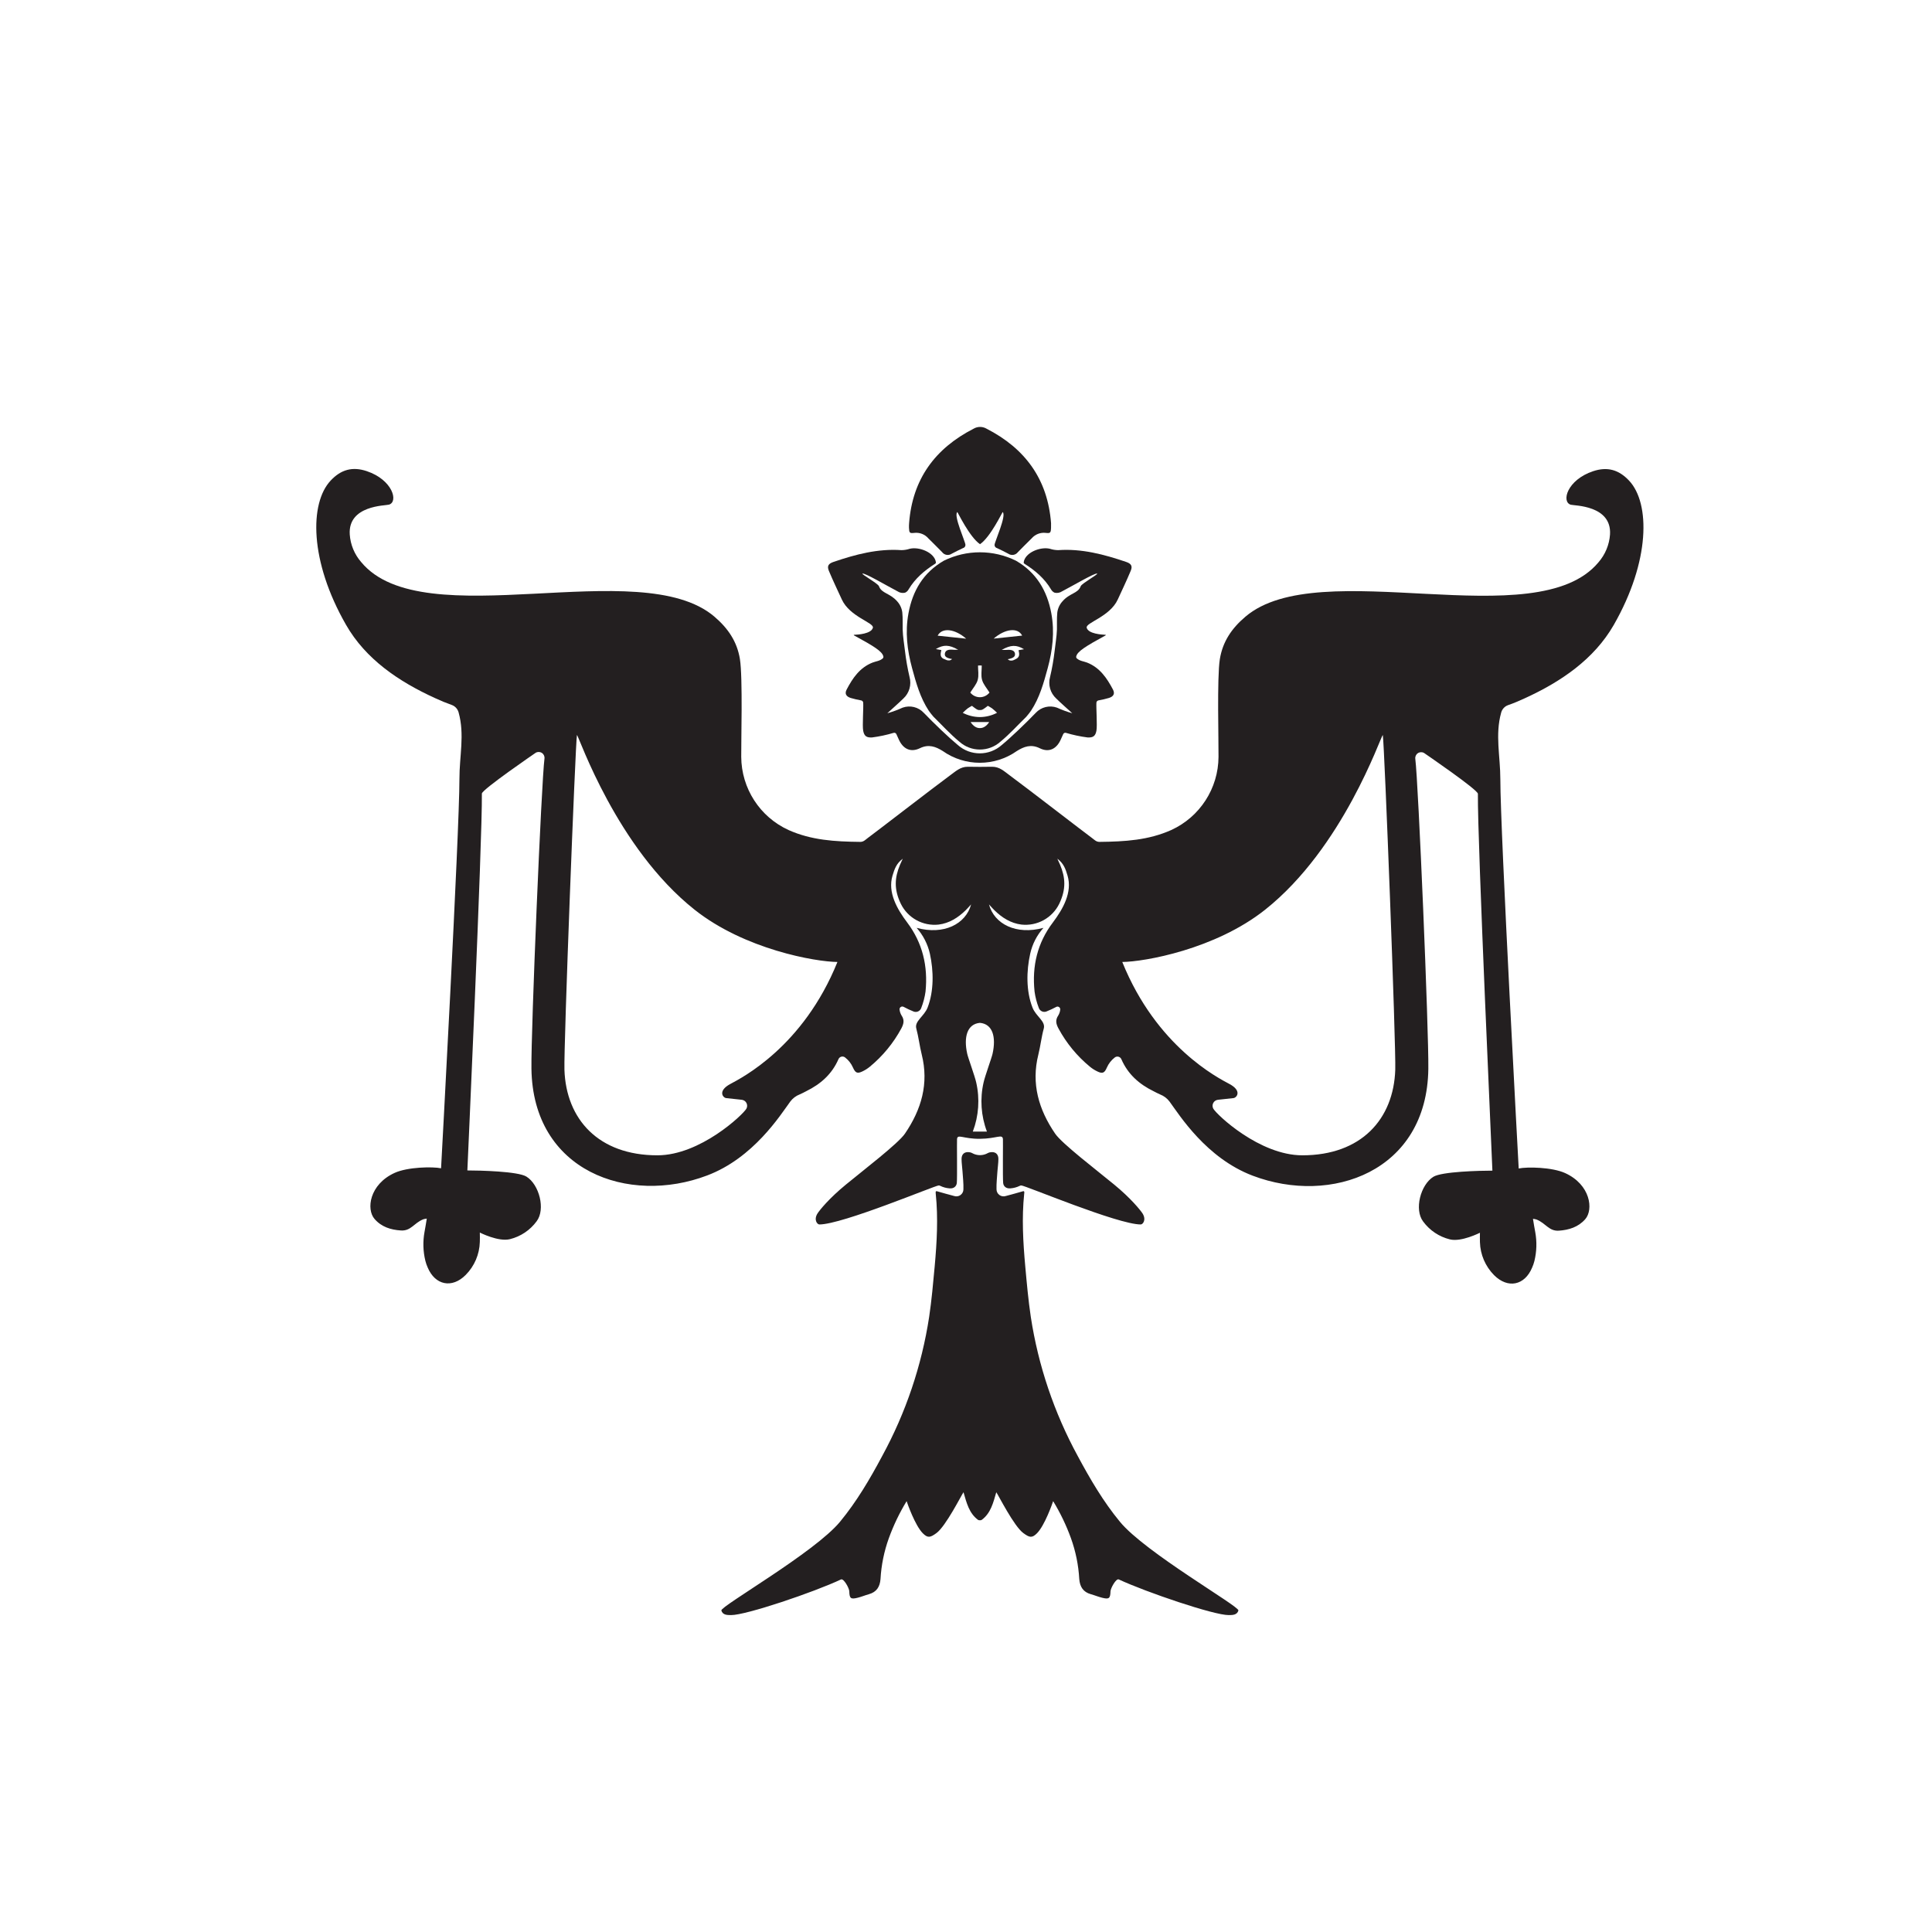
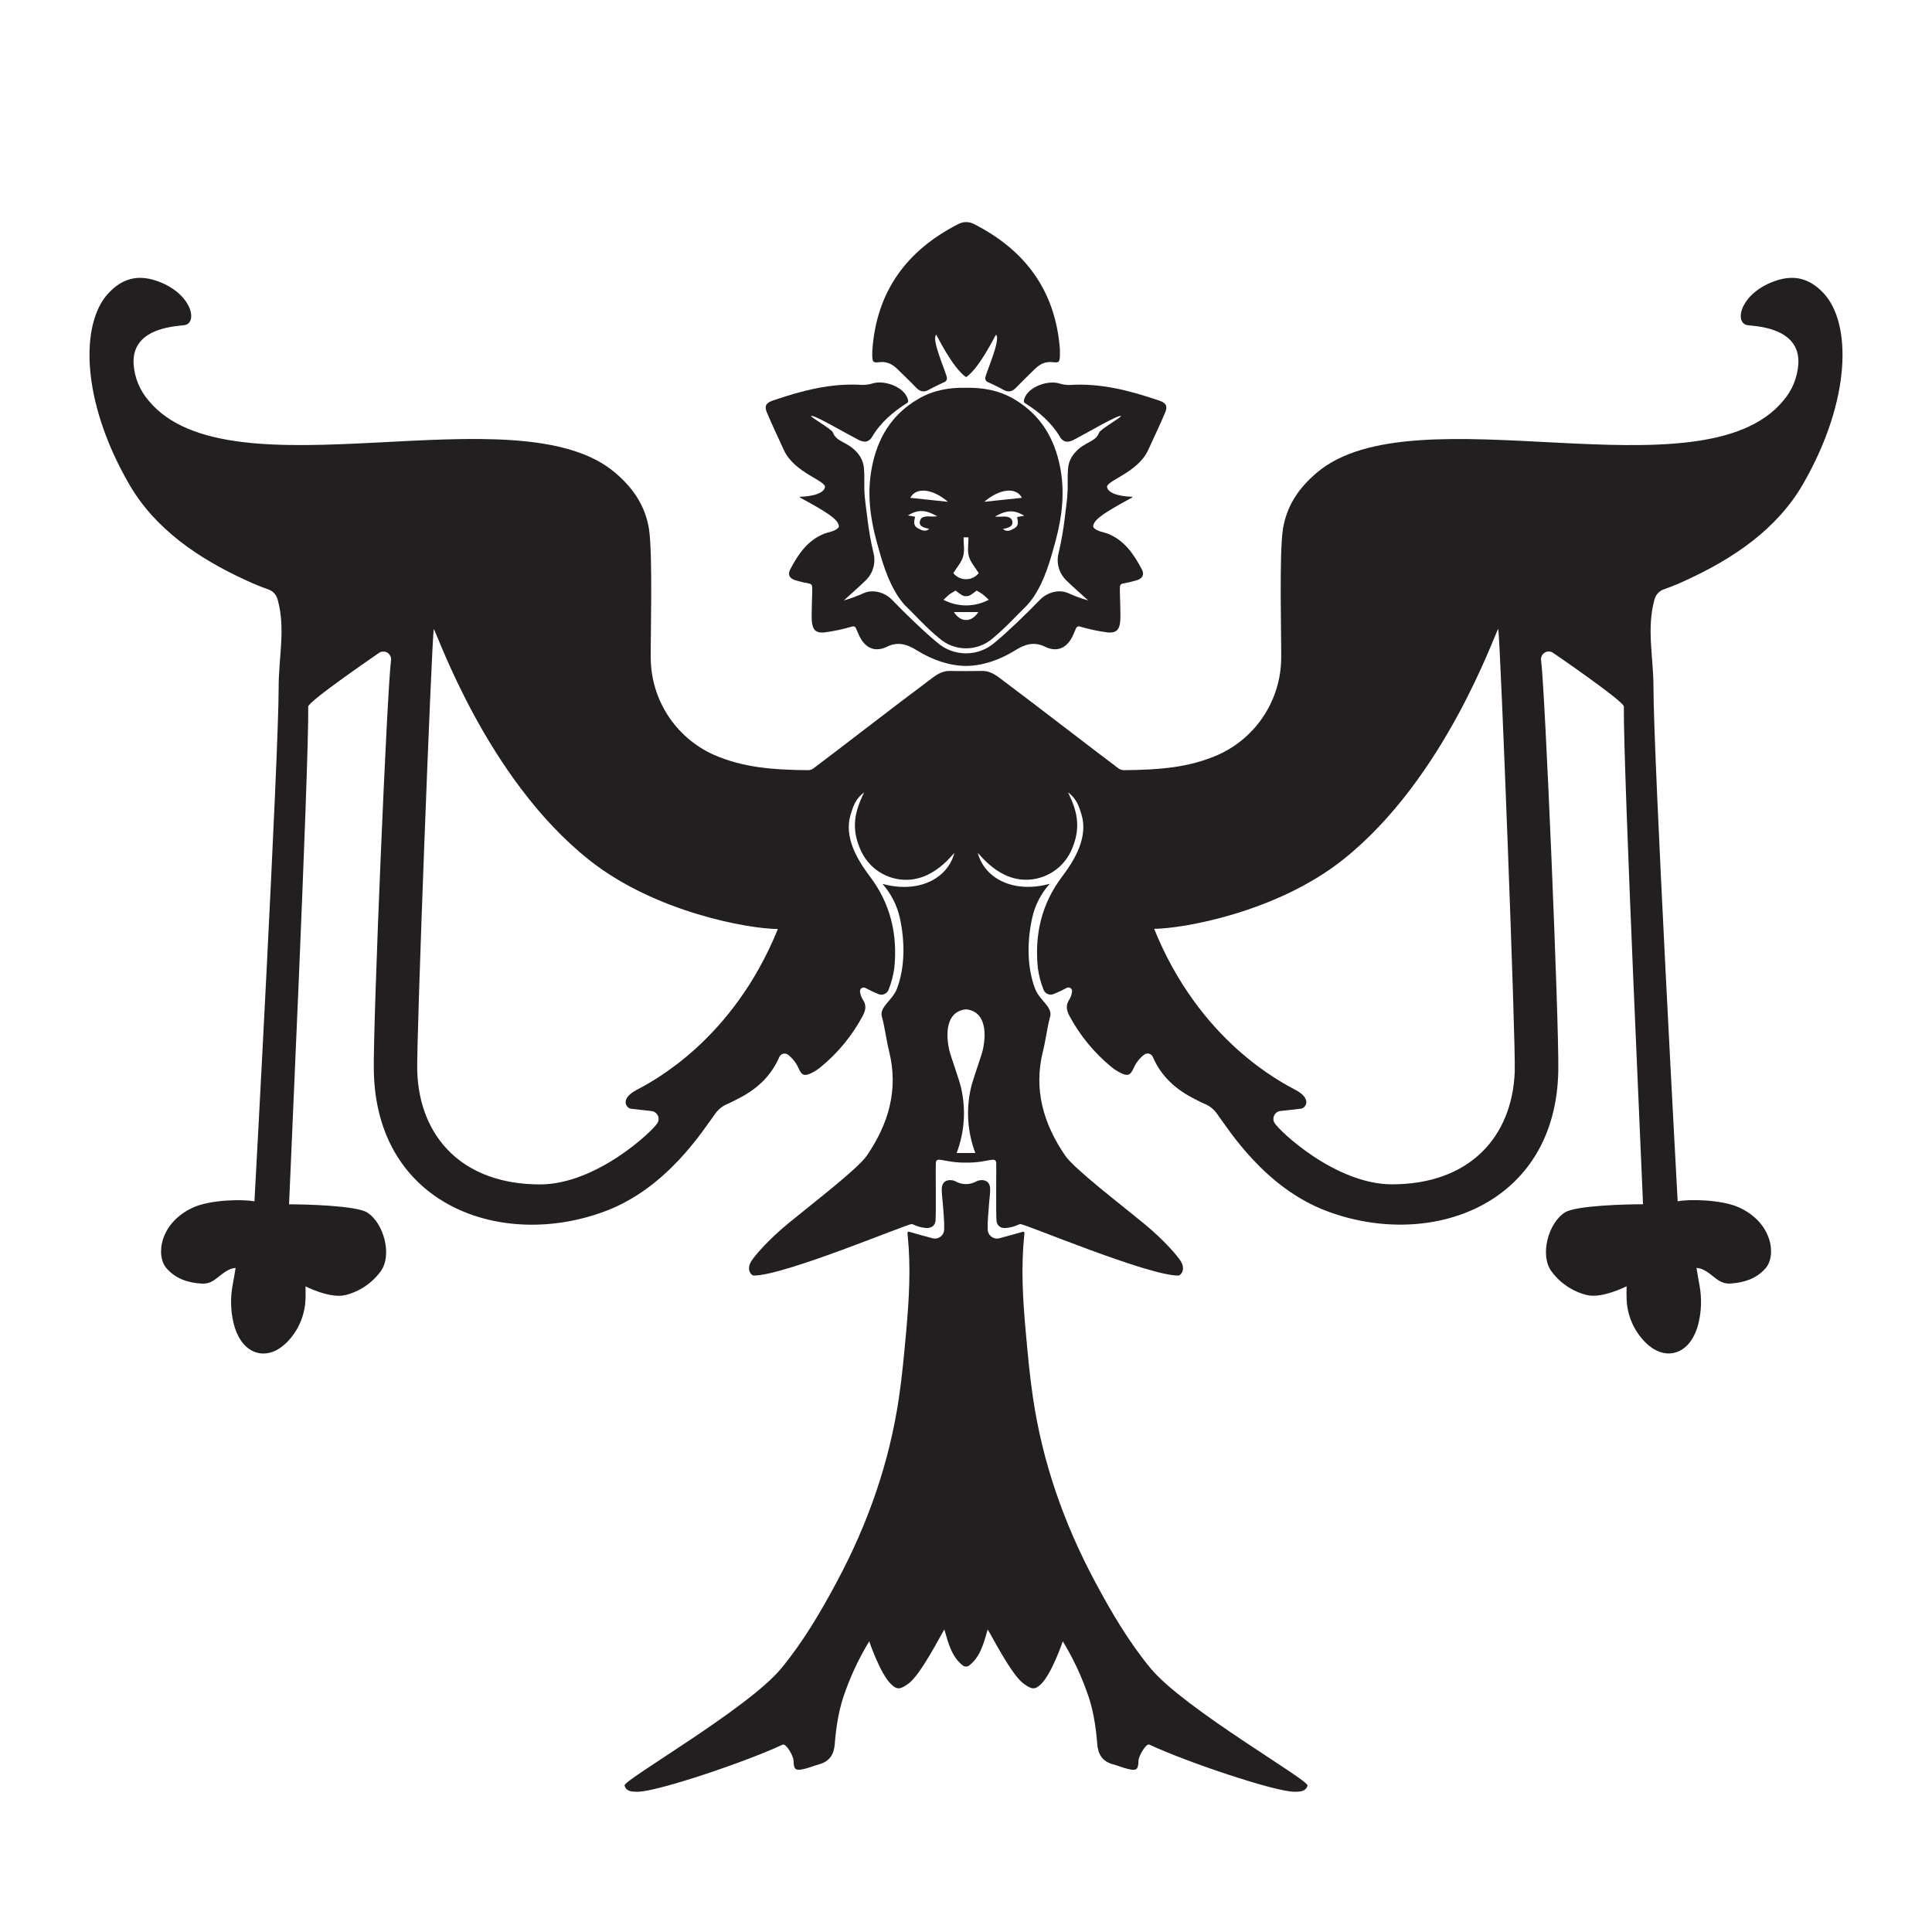
<svg xmlns="http://www.w3.org/2000/svg" id="Livello_1" data-name="Livello 1" viewBox="0 0 841.89 841.89">
  <defs>
    <style>
      .cls-1 {
        fill: #231f20;
      }
    </style>
  </defs>
  <g>
-     <path class="cls-1" d="M709.9,209.45c-4.52-4.8-9.5-6.18-15.68-4.12-11.35,3.78-13.94,13.37-9.74,14.61,1.52.44,17.91.2,17.1,13a20.69,20.69,0,0,1-5,12.06c-27.06,32.66-121.65-3.82-153.9,23.75-6,5.09-9.87,10.85-11.12,18.46-1.29,8-.49,36.46-.58,42.6a35.26,35.26,0,0,1-20.59,31.88c-9.92,4.44-20.14,5.05-31.27,5.17-1.43,0-2.16-.87-3.19-1.63-3.7-2.71-28.65-22-35.74-27.21-2.64-1.94-4.62-3.94-7.93-3.9-1.76,0-3.52.05-5.26.05s-3.51,0-5.27-.05c-3.3,0-5.3,2-7.92,3.9-7.11,5.23-32.06,24.5-35.75,27.21-1,.76-1.77,1.64-3.19,1.63-11.13-.12-21.34-.73-31.26-5.17A35.27,35.27,0,0,1,323,329.77c-.08-6.14.72-34.6-.58-42.6-1.24-7.61-5.16-13.37-11.11-18.46-32.27-27.57-126.86,8.91-153.9-23.75a20.43,20.43,0,0,1-5-12.06c-.83-12.76,15.58-12.52,17.09-13,4.21-1.24,1.6-10.83-9.73-14.61-6.18-2.06-11.18-.68-15.68,4.12-9.25,9.85-9.25,35.08,6.69,62.85,8.57,15,23,24.74,38.76,31.93a78.87,78.87,0,0,0,7.31,3,4.79,4.79,0,0,1,3,3.29c2.69,9.65.33,19,.35,29,0,23.14-8,169.6-8,169.61-3.72-.76-14.54-.58-20.22,2-11,5-12.46,15.88-8.75,20.1,3,3.46,7.06,4.72,11.46,5s5.61-3.17,9.7-4.85a7.48,7.48,0,0,1,1.59-.32c-.36,2.11-.64,4-1,5.85a30.15,30.15,0,0,0,.37,12.51,17.6,17.6,0,0,0,1,2.9c3.24,7.79,10.63,9.29,16.58,3.29a21.26,21.26,0,0,0,6.16-14.38c.08-1.45,0-2.26,0-4.09,0,0,8.1,4.14,13.12,2.88a20.53,20.53,0,0,0,11.64-7.8c3.94-5.21,1.13-16-4.45-19.46-3.64-2.3-20.43-2.69-25.74-2.69,0-.54,6.56-143.84,6.32-164.22,0-1.73,23.44-17.77,23.44-17.77a2.55,2.55,0,0,1,3.84,2.52c-1.33,10.1-5.9,118.55-5.68,135.1.58,44.81,42.36,59.56,76.57,46.56C328.33,504.6,340,486,344.38,480a9.36,9.36,0,0,1,4.12-3.11c1-.4,1.89-.93,2.82-1.39,6.26-3.08,11.2-7.4,14.07-14a1.87,1.87,0,0,1,2.87-.7,11.25,11.25,0,0,1,3.42,4.38c1.05,2.35,1.88,2.74,4,1.76a15.54,15.54,0,0,0,3.37-2.12,56.08,56.08,0,0,0,13.72-16.68c1-1.93,1.48-3.6.08-5.66A6.33,6.33,0,0,1,392,440a1.2,1.2,0,0,1,1.73-1.27,43,43,0,0,0,4.42,2.07,2.54,2.54,0,0,0,3.28-1.54,31.37,31.37,0,0,0,1.88-7.16c1.11-11.1-1.28-21.21-8-30.13-4.4-5.82-8.57-13.13-6.39-20.4.88-2.89,1.64-5.25,4.47-7.38-.4.88-.82,1.75-1.2,2.64-2.33,5.57-2.71,10.65.35,17A16.37,16.37,0,0,0,409,402.9c4.68-.57,8.55-3.06,11.83-6.28.69-.68,1.32-1.41,2.34-2.51-2.31,8.57-11.89,13.45-23.74,10.21a25.44,25.44,0,0,1,5.78,11.27c1.66,7.54,1.78,16.28-1,23.47-1.5,3.82-5.8,5.93-4.92,9.12,1,3.72,1.43,7.59,2.36,11.33,3.19,12.7-.15,24-7.32,34.5-3,4.35-17.78,15.66-25.7,22.17-7.33,6-11.41,11.08-12.38,12.58-1.76,2.77-.13,4.81.8,4.81,10.08,0,50.3-16.94,52-17a1.38,1.38,0,0,1,.68.18,11,11,0,0,0,3.92,1.08c2,.23,3.13-.91,3.29-2.31.23-2.16,0-18.27.1-19.12.17-2.44,2.64-.08,10-.15s9.8-2.29,10,.15c.07.85-.14,17,.1,19.12.15,1.4,1.25,2.54,3.29,2.31a11,11,0,0,0,3.92-1.08,1.41,1.41,0,0,1,.68-.18c1.73,0,42,17,52.05,17,.93,0,2.55-2,.79-4.81-1-1.5-5.05-6.56-12.37-12.58-7.92-6.51-22.72-17.82-25.7-22.17-7.17-10.48-10.51-21.8-7.32-34.5.93-3.74,1.33-7.61,2.36-11.33.86-3.19-3.44-5.3-4.92-9.12-2.81-7.19-2.68-15.93-1-23.47a25,25,0,0,1,5.78-11.27c-11.86,3.24-21.45-1.64-23.74-10.21,1,1.1,1.64,1.83,2.34,2.51,3.27,3.22,7.13,5.71,11.83,6.28a16.38,16.38,0,0,0,16.46-9.09c3.06-6.38,2.67-11.46.35-17-.38-.89-.8-1.76-1.2-2.64,2.81,2.13,3.59,4.49,4.45,7.38,2.18,7.27-2,14.58-6.37,20.4-6.77,8.92-9.16,19-8,30.13a31.33,31.33,0,0,0,1.86,7.16,2.55,2.55,0,0,0,3.28,1.54,45.3,45.3,0,0,0,4.44-2.07A1.19,1.19,0,0,1,462,440a6.17,6.17,0,0,1-.85,2.5c-1.39,2.06-.94,3.73.09,5.66a55.93,55.93,0,0,0,13.72,16.68,15.54,15.54,0,0,0,3.37,2.12c2.13,1,3,.59,4-1.76a11.34,11.34,0,0,1,3.42-4.38,1.88,1.88,0,0,1,2.88.7c2.87,6.62,7.81,10.94,14.07,14,.93.46,1.86,1,2.82,1.39a9.36,9.36,0,0,1,4.12,3.11c4.4,6,16,24.61,36.21,32.29,34.2,13,76-1.75,76.56-46.56.22-16.55-4.35-125-5.68-135.1a2.56,2.56,0,0,1,3.84-2.52s23.44,16,23.44,17.77c-.24,20.38,6.37,163.68,6.32,164.22-5.31,0-22.1.39-25.74,2.69-5.58,3.49-8.39,14.25-4.45,19.46a20.53,20.53,0,0,0,11.64,7.8c5,1.26,13.11-2.9,13.12-2.88,0,1.83-.06,2.64,0,4.09a21.26,21.26,0,0,0,6.16,14.38c6,6,13.34,4.5,16.58-3.29a17.6,17.6,0,0,0,1-2.9,30.15,30.15,0,0,0,.37-12.51c-.37-1.86-.65-3.74-1-5.85a7.48,7.48,0,0,1,1.59.32c4.09,1.68,5.38,5.15,9.72,4.85s8.44-1.56,11.46-5c3.7-4.22,2.27-15.08-8.76-20.1-5.69-2.59-16.51-2.77-20.23-2,0,0-8-146.47-8-169.61,0-10-2.34-19.35.35-29a4.77,4.77,0,0,1,3-3.29c2.49-.85,4.92-1.9,7.31-3,15.75-7.19,30.17-17,38.75-31.93C719.13,244.53,719.13,219.3,709.9,209.45ZM318.2,472.38c-5.55,3-3.19,6-1.73,6.13,4.85.56,2.92.31,6.74.73a2.63,2.63,0,0,1,2.06,3.85c-1.46,2.63-20.15,20.35-38.8,20.35-25.66,0-39.8-15.71-40.51-37.31-.34-10.06,4.75-141.75,5.45-145.87,1,.93,17.24,49.17,51.27,76.16,21.8,17.29,52.63,22.69,62.24,22.77C350,456.17,323.18,469.7,318.2,472.38Zm114.31-13.16c-.4,1.81-3.32,9.77-3.9,12.46a37.08,37.08,0,0,0,1.46,21.43h-6.16a37.09,37.09,0,0,0,1.48-21.43c-.58-2.69-3.51-10.65-3.91-12.46-1.64-7.37,0-13,5.52-13.5C432.55,446.2,434.16,451.85,432.51,459.22ZM608,466.13c-.71,21.6-14.85,37.31-40.49,37.31-18.67,0-37.34-17.72-38.82-20.35a2.63,2.63,0,0,1,2.06-3.85c3.82-.42,1.89-.17,6.74-.73,1.46-.17,3.82-3.16-1.71-6.13-5-2.68-31.79-16.21-46.74-53.19,9.61-.08,40.44-5.48,62.25-22.77,34-27,50.25-75.23,51.28-76.16C603.29,324.38,608.36,456.07,608,466.13Z" />
-     <path class="cls-1" d="M539.65,701.79c-.58,2-2.57,2-4.23,2-6.41.07-36-10-47.89-15.53-1.2-.56-3.59,3.86-3.62,5.2-.09,3.09-.63,3.54-3.71,2.76-1.64-.41-3.22-1.08-4.85-1.53-3.34-.94-4.78-3.22-5.05-6.61a62.91,62.91,0,0,0-3.62-17.79,89.47,89.47,0,0,0-7.76-16.15c-.24.77-3.65,10.64-7.1,14.06-2.11,2.07-3.18,1.86-5.9-.15-4.09-3-10.85-16.51-11.78-17.79-1.36,4.72-2.44,9.12-6.28,12a1.2,1.2,0,0,1-.86.21,1.23,1.23,0,0,1-.87-.21c-3.83-2.89-4.91-7.29-6.27-12-.93,1.28-7.7,14.78-11.78,17.79-2.74,2-3.79,2.22-5.9.15-3.45-3.42-6.86-13.29-7.11-14.06a90.09,90.09,0,0,0-7.75,16.15,62.93,62.93,0,0,0-3.63,17.79c-.26,3.39-1.71,5.67-5.05,6.61-1.62.45-3.2,1.12-4.85,1.53-3.07.78-3.62.33-3.7-2.76,0-1.34-2.43-5.76-3.62-5.2-11.84,5.58-41.48,15.6-47.89,15.53-1.68,0-3.66,0-4.24-2-.51-1.81,40.72-25.31,51.73-38.69,7.24-8.78,13-18.58,18.35-28.62a185.13,185.13,0,0,0,20.47-60.64c1.08-7.29,1.74-14.65,2.41-22,.95-10.54,1.56-21.08.46-31.65,0-.26-.26-1.38.57-1.08,2.47.7,4.95,1.41,7.44,2.06a3.07,3.07,0,0,0,4.05-2.92c.09-2.59-.23-5.2-.4-7.81-.11-1.81-.41-3.62-.41-5.43,0-2.21,1.43-3.27,3.57-2.89a3,3,0,0,1,1,.33,6.95,6.95,0,0,0,6.91,0,3,3,0,0,1,1-.33c2.14-.38,3.57.68,3.57,2.89,0,1.81-.3,3.62-.42,5.43-.16,2.61-.48,5.22-.4,7.81a3.08,3.08,0,0,0,4.06,2.92c2.49-.65,5-1.36,7.44-2.06.83-.3.6.82.56,1.08-1.09,10.57-.48,21.11.47,31.65.66,7.34,1.33,14.7,2.41,22a185.35,185.35,0,0,0,20.46,60.64c5.37,10,11.11,19.84,18.36,28.62C498.94,676.48,540.17,700,539.65,701.79Z" />
-     <path class="cls-1" d="M492.74,248.7c-1.76,4.23-3.75,8.37-5.66,12.54-3.47,7.57-14.14,10.1-13.54,12.31.7,2.67,6.63,3,8.14,3.07.32,0,.18.22.07.27-8.81,4.8-12.13,6.94-12.73,9a.94.94,0,0,0,.2,1c1.3,1.17,3,1.27,4.49,1.84,5.56,2.19,8.65,6.78,11.28,11.76.91,1.76.3,3-1.75,3.65a41.55,41.55,0,0,1-4.63,1.08,1.1,1.1,0,0,0-.83.9c-.17,2.16.43,10.12,0,12.29-.44,2.36-1.44,3.06-3.87,2.94a59.43,59.43,0,0,1-9.41-2,1,1,0,0,0-1.18.52c-.34.73-.67,1.48-1,2.21-1.82,4.25-5.18,6-9.28,3.95-3.81-1.86-6.88-.66-9.9,1.21a28,28,0,0,1-32.36,0c-3-1.87-6.1-3.07-9.9-1.21-4.1,2-7.46.3-9.29-3.95-.31-.73-.64-1.48-1-2.21a1,1,0,0,0-1.18-.52,58.8,58.8,0,0,1-9.4,2c-2.42.12-3.42-.58-3.87-2.94-.41-2.17.19-10.13,0-12.29a1.11,1.11,0,0,0-.83-.9,42.26,42.26,0,0,1-4.64-1.08c-2-.66-2.65-1.89-1.74-3.65,2.62-5,5.71-9.57,11.28-11.76,1.44-.57,3.19-.67,4.48-1.84a.92.92,0,0,0,.2-1c-.59-2.08-3.92-4.22-12.72-9-.12-.05-.25-.27.07-.27,1.51-.05,7.42-.4,8.13-3.07.59-2.21-10.06-4.74-13.53-12.31-1.91-4.17-3.91-8.31-5.67-12.54-.84-2.08-.16-3.09,2.05-3.84,9.6-3.27,19.31-5.85,29.61-5.13a12,12,0,0,0,3.61-.6c4.13-1,10.78,1.63,11.39,5.86a.68.68,0,0,1-.35.68c-4.63,2.93-8.7,6.38-11.56,11.18a3.17,3.17,0,0,1-1.53,1.42,4.15,4.15,0,0,1-3.27-.59c-4.6-2.39-14.47-8.22-15.3-7.72-.48.28,6.58,4.2,7.18,5.45,1.13,3.24,4.85,3,8,6.68a8.79,8.79,0,0,1,2.19,4.81c.26,2.66.1,5.05.16,7.43.09,3.17.64,6.19,1,9.33a102.24,102.24,0,0,0,2,11.38,9.37,9.37,0,0,1-2.69,9.34c-1.2,1.21-5.93,5.45-7,6.43a45.4,45.4,0,0,0,6.68-2.45,8.64,8.64,0,0,1,9.23,2.28c4.46,4.62,10.8,10.71,14.8,14a14.44,14.44,0,0,0,19.17,0c4-3.29,10.34-9.38,14.79-14a8.68,8.68,0,0,1,9.25-2.28,45.4,45.4,0,0,0,6.68,2.45c-1.1-1-5.83-5.22-7-6.43a9.34,9.34,0,0,1-2.69-9.34,100,100,0,0,0,2-11.38c.35-3.14.88-6.16,1-9.33.06-2.38-.1-4.77.16-7.43a8.87,8.87,0,0,1,2.21-4.81c3.16-3.71,6.88-3.44,8-6.68.6-1.25,7.66-5.17,7.17-5.45-.83-.5-10.69,5.33-15.3,7.72a4.14,4.14,0,0,1-3.27.59,3.26,3.26,0,0,1-1.53-1.42c-2.85-4.8-6.92-8.25-11.57-11.18a.7.7,0,0,1-.35-.68c.61-4.23,7.27-6.87,11.41-5.86a11.91,11.91,0,0,0,3.6.6c10.3-.72,20,1.86,29.62,5.13C492.91,245.61,493.59,246.62,492.74,248.7Z" />
-     <path class="cls-1" d="M439,288.81l-.08.09a.25.25,0,0,0,.13,0Z" />
-     <path class="cls-1" d="M458.13,267.28c-1.83-9.88-6.51-17.77-15.38-22.93a35.54,35.54,0,0,0-31.5,0c-8.87,5.16-13.55,13-15.38,22.93-1.5,8.11-.55,16,1.58,23.87,1.76,6.47,3.54,12.91,7.29,18.59a33.23,33.23,0,0,0,2.06,2.61c3.72,3.64,7.23,7.54,11.23,10.83a13.41,13.41,0,0,0,17.94,0c4-3.29,7.51-7.19,11.23-10.83a33.23,33.23,0,0,0,2.06-2.61c3.75-5.68,5.53-12.12,7.29-18.59C458.68,283.3,459.62,275.39,458.13,267.28Zm-32.08,29c.55-2,.13-4.17.13-6.23A2,2,0,0,1,427,290a1.94,1.94,0,0,1,.81.05c0,2.06-.41,4.28.14,6.23s2.05,3.59,3.23,5.51a5.33,5.33,0,0,1-8.37,0C424,299.88,425.52,298.21,426.05,296.29Zm-11.14-7.43,0-.05.08.09A.25.25,0,0,1,414.91,288.86Zm.41-5.73c-2.21-.18-3.32.3-3.57,1.61s.61,2,3,2.43l.18,0a2.61,2.61,0,0,1-.4.3,1.14,1.14,0,0,1-.3.17l-.21.08a.3.3,0,0,1-.15.05l-.19,0a2.3,2.3,0,0,1-1.21-.13,3.53,3.53,0,0,1-.56-.25A9.17,9.17,0,0,1,411,287c-1.57-.89-1.08-2.43-.8-3.73l-2.39-.43c3.32-2,5.78-1.94,9.71.3C416.55,283.13,415.94,283.18,415.32,283.13ZM408.59,277c1.93-3.69,7.51-3,12.43,1.31ZM427,317.27c-1.43.05-2.89-.83-4.05-2.63h8.1C429.89,316.44,428.43,317.32,427,317.27Zm0-4.8a16.4,16.4,0,0,1-7.48-1.86c1-.9,1.53-1.47,2.16-1.93s1.28-.76,1.85-1.11c1.72,1.34,2.52,2,3.47,1.82.95.14,1.74-.48,3.47-1.82.57.35,1.25.68,1.84,1.11a28.88,28.88,0,0,1,2.16,1.93A16.33,16.33,0,0,1,427,312.47Zm6-34.19c4.92-4.27,10.5-5,12.42-1.31Zm6,10.62.08-.09,0,.05A.25.25,0,0,1,439,288.9ZM443,287a9.17,9.17,0,0,1-.88.46,3.53,3.53,0,0,1-.56.25,2.33,2.33,0,0,1-1.22.13l-.18,0a.3.3,0,0,1-.15-.05l-.21-.08a1.14,1.14,0,0,1-.3-.17,2.2,2.2,0,0,1-.4-.3l.18,0c2.34-.47,3.19-1.16,3-2.43s-1.36-1.79-3.57-1.61c-.62.05-1.23,0-2.2,0,3.94-2.24,6.4-2.29,9.72-.3l-2.39.43C444.09,284.56,444.57,286.1,443,287Z" />
-     <path class="cls-1" d="M458,230c-.1,2.18-.28,2.46-2.34,2.21a7,7,0,0,0-6.08,2.37c-2,2-4.07,4-6,6a3.08,3.08,0,0,1-4.21.71c-1.52-.86-3.12-1.58-4.9-2.44a1.42,1.42,0,0,1-1.08-1.4c0-1.31,5.35-12.93,3.53-14.31-.14,0-5.3,10.88-9.87,14-4.57-3.12-9.75-14-9.87-14-1.84,1.38,3.56,13,3.52,14.31a1.41,1.41,0,0,1-1.08,1.4c-1.77.86-3.37,1.58-4.9,2.44a3.07,3.07,0,0,1-4.2-.71c-2-2.06-4-4-6-6a7,7,0,0,0-6.08-2.37c-2.06.25-2.24,0-2.34-2.21a20,20,0,0,1,.05-2c1.44-19.16,11.28-32.58,28.14-41.21a5.56,5.56,0,0,1,5.58,0c16.86,8.63,26.69,22.05,28.14,41.21C458,228.65,458,229.35,458,230Z" />
-     <path class="cls-1" d="M439.09,288.86a.25.25,0,0,1-.13,0l.08-.09Z" />
+     <path class="cls-1" d="M794.63,127.74c-6-6.34-12.55-8.16-20.71-5.44-15,5-18.41,17.66-12.86,19.31,2,.57,23.65.26,22.58,17.11a27.27,27.27,0,0,1-6.6,15.93c-35.75,43.14-160.68-5-203.29,31.38-7.88,6.71-13,14.33-14.68,24.38-1.71,10.57-.66,48.16-.77,56.27a46.59,46.59,0,0,1-27.2,42.11c-13.1,5.86-26.6,6.67-41.3,6.82-1.88,0-2.85-1.14-4.21-2.15-4.89-3.57-37.85-29-47.22-35.94-3.48-2.56-6.1-5.2-10.46-5.15-2.33,0-4.65.06-7,.06s-4.63,0-6.95-.06c-4.37-.05-7,2.59-10.47,5.15-9.39,6.91-42.34,32.37-47.22,35.94-1.38,1-2.34,2.17-4.21,2.15-14.7-.15-28.19-1-41.29-6.82a46.58,46.58,0,0,1-27.21-42.11c-.11-8.11.94-45.7-.77-56.27-1.64-10-6.82-17.67-14.68-24.38-42.63-36.42-167.56,11.76-203.28-31.38a27,27,0,0,1-6.6-15.93c-1.1-16.85,20.58-16.54,22.57-17.11C86.39,140,83,127.3,68,122.3c-8.17-2.72-14.77-.9-20.72,5.44-12.22,13-12.22,46.34,8.85,83,11.32,19.77,30.38,32.67,51.18,42.17a102.44,102.44,0,0,0,9.66,3.95,6.36,6.36,0,0,1,4,4.34c3.56,12.75.44,25.08.46,38.31,0,30.57-10.53,224-10.55,224-4.92-1-19.2-.77-26.7,2.66-14.59,6.62-16.46,21-11.57,26.55,4,4.56,9.33,6.23,15.14,6.62s7.42-4.19,12.82-6.4a10,10,0,0,1,2.1-.42c-.48,2.79-.85,5.26-1.34,7.72a40,40,0,0,0,.49,16.52,23.66,23.66,0,0,0,1.27,3.84c4.28,10.29,14,12.27,21.9,4.35a28.15,28.15,0,0,0,8.14-19c.11-1.91,0-3,0-5.4,0,0,10.71,5.46,17.33,3.8a27.09,27.09,0,0,0,15.38-10.3c5.2-6.88,1.5-21.1-5.88-25.71-4.8-3-27-3.55-34-3.55-.06-.71,8.67-190,8.36-216.91,0-2.29,31-23.48,31-23.48a3.37,3.37,0,0,1,5.07,3.33c-1.75,13.34-7.79,156.6-7.5,178.45.77,59.2,55.95,78.68,101.15,61.5,26.63-10.14,42-34.67,47.83-42.65a12.23,12.23,0,0,1,5.44-4.1c1.27-.53,2.5-1.23,3.73-1.85,8.27-4.06,14.79-9.76,18.58-18.52a2.48,2.48,0,0,1,3.8-.92,14.93,14.93,0,0,1,4.52,5.79c1.38,3.1,2.48,3.62,5.29,2.33a20.63,20.63,0,0,0,4.45-2.81,74,74,0,0,0,18.12-22c1.36-2.54,2-4.76.11-7.48a8.44,8.44,0,0,1-1.14-3.29,1.6,1.6,0,0,1,2.29-1.69,54.54,54.54,0,0,0,5.83,2.74,3.37,3.37,0,0,0,4.35-2,42.07,42.07,0,0,0,2.48-9.45c1.47-14.66-1.69-28-10.62-39.81-5.82-7.68-11.33-17.33-8.45-26.94,1.16-3.82,2.17-6.93,5.9-9.74-.53,1.16-1.08,2.3-1.58,3.49-3.07,7.35-3.58,14.06.46,22.49a21.63,21.63,0,0,0,21.74,12c6.19-.75,11.3-4,15.63-8.29.92-.9,1.75-1.87,3.09-3.32-3,11.32-15.71,17.77-31.35,13.5A33.45,33.45,0,0,1,392.12,400c2.2,10,2.35,21.5-1.34,31-2,5-7.65,7.83-6.49,12,1.34,4.92,1.89,10,3.12,15,4.21,16.79-.2,31.73-9.68,45.58-3.93,5.74-23.48,20.69-33.94,29.29-9.68,7.94-15.08,14.63-16.35,16.61-2.33,3.66-.18,6.36,1.05,6.36,13.32,0,66.44-22.38,68.74-22.42a1.81,1.81,0,0,1,.9.24,14.75,14.75,0,0,0,5.18,1.42c2.68.31,4.13-1.2,4.35-3,.3-2.85,0-24.13.13-25.25.22-3.23,3.49-.11,13.16-.2,9.68.09,12.95-3,13.17.2.09,1.12-.2,22.4.13,25.25.2,1.85,1.64,3.36,4.34,3a14.88,14.88,0,0,0,5.18-1.42,1.84,1.84,0,0,1,.9-.24c2.28,0,55.42,22.42,68.74,22.42,1.23,0,3.38-2.7,1.06-6.36-1.28-2-6.67-8.67-16.35-16.61-10.47-8.6-30-23.55-33.94-29.29-9.48-13.85-13.89-28.79-9.68-45.58,1.23-4.93,1.76-10,3.12-15,1.14-4.21-4.55-7-6.5-12-3.71-9.51-3.53-21.05-1.34-31a33,33,0,0,1,7.64-14.87c-15.67,4.27-28.33-2.18-31.35-13.5,1.33,1.45,2.17,2.42,3.09,3.32,4.32,4.25,9.41,7.54,15.62,8.29a21.64,21.64,0,0,0,21.74-12c4-8.43,3.54-15.14.47-22.49-.51-1.19-1.06-2.33-1.58-3.49,3.7,2.81,4.74,5.92,5.88,9.74,2.87,9.61-2.62,19.26-8.43,26.94-8.93,11.79-12.09,25.15-10.62,39.81a42,42,0,0,0,2.46,9.45,3.37,3.37,0,0,0,4.34,2,57.74,57.74,0,0,0,5.86-2.74,1.59,1.59,0,0,1,2.26,1.69,8.27,8.27,0,0,1-1.12,3.29c-1.84,2.72-1.25,4.94.11,7.48a73.87,73.87,0,0,0,18.13,22,20.63,20.63,0,0,0,4.45,2.81c2.81,1.29,3.9.77,5.29-2.33a14.93,14.93,0,0,1,4.52-5.79,2.47,2.47,0,0,1,3.79.92c3.8,8.76,10.31,14.46,18.59,18.52,1.23.62,2.45,1.32,3.73,1.85a12.23,12.23,0,0,1,5.44,4.1c5.81,8,21.17,32.51,47.83,42.65,45.18,17.18,100.36-2.3,101.13-61.5.28-21.85-5.75-165.11-7.51-178.45a3.37,3.37,0,0,1,5.07-3.33s31,21.19,31,23.48c-.31,26.92,8.43,216.2,8.36,216.91-7,0-29.2.52-34,3.55-7.37,4.61-11.08,18.83-5.88,25.71a27.12,27.12,0,0,0,15.38,10.3c6.63,1.66,17.31-3.82,17.34-3.8,0,2.41-.09,3.49,0,5.4a28.1,28.1,0,0,0,8.14,19c7.85,7.92,17.62,5.94,21.89-4.35a23.7,23.7,0,0,0,1.28-3.84,40,40,0,0,0,.48-16.52c-.48-2.46-.86-4.93-1.34-7.72a10.25,10.25,0,0,1,2.11.42c5.39,2.21,7.11,6.8,12.83,6.4s11.15-2.06,15.14-6.62c4.9-5.58,3-19.93-11.56-26.55-7.53-3.43-21.81-3.67-26.72-2.66,0,0-10.56-193.47-10.54-224,0-13.23-3.09-25.56.46-38.31a6.35,6.35,0,0,1,4-4.34,102.26,102.26,0,0,0,9.65-3.95c20.8-9.5,39.85-22.4,51.19-42.17C806.83,174.08,806.83,140.75,794.63,127.74ZM277.24,475.05c-7.33,3.93-4.21,7.88-2.28,8.1,6.4.74,3.86.41,8.9,1a3.48,3.48,0,0,1,2.73,5.09c-1.94,3.47-26.62,26.88-51.26,26.88-33.9,0-52.57-20.76-53.51-49.28-.44-13.3,6.27-187.25,7.19-192.69,1.36,1.23,22.78,64.95,67.74,100.6,28.78,22.84,69.5,30,82.21,30.08C319.21,453.63,283.82,471.52,277.24,475.05Zm151-17.38c-.53,2.39-4.39,12.9-5.16,16.46a48.9,48.9,0,0,0,1.93,28.3h-8.14a48.83,48.83,0,0,0,1.95-28.3c-.76-3.56-4.62-14.07-5.15-16.46-2.17-9.74-.05-17.2,7.28-17.84C428.28,440.47,430.41,447.93,428.24,457.67Zm231.83,9.13c-1,28.52-19.62,49.28-53.5,49.28-24.66,0-49.32-23.41-51.27-26.88a3.48,3.48,0,0,1,2.72-5.09c5.05-.55,2.5-.22,8.91-1,1.93-.22,5-4.17-2.26-8.1-6.61-3.53-42-21.42-61.74-70.26,12.7-.11,53.42-7.24,82.23-30.08,44.94-35.65,66.37-99.37,67.73-100.6C653.81,279.55,660.51,453.5,660.07,466.8Z" />
+     <path class="cls-1" d="M569.76,778.08c-.77,2.7-3.4,2.67-5.6,2.7-8.47.08-47.61-13.15-63.25-20.52-1.58-.74-4.74,5.09-4.79,6.87-.11,4.08-.83,4.67-4.89,3.64-2.17-.55-4.26-1.42-6.41-2-4.41-1.25-6.32-4.25-6.67-8.73-.63-8-1.88-16-4.78-23.5a119.4,119.4,0,0,0-10.25-21.33c-.33,1-4.82,14-9.39,18.57-2.78,2.74-4.19,2.45-7.79-.2-5.39-4-14.32-21.81-15.55-23.5-1.8,6.23-3.23,12.05-8.3,15.86a2.39,2.39,0,0,1-2.28,0c-5.07-3.81-6.49-9.63-8.29-15.86-1.23,1.69-10.16,19.53-15.56,23.5-3.62,2.65-5,2.94-7.79.2-4.56-4.52-9.06-17.56-9.39-18.57a118.67,118.67,0,0,0-10.24,21.33c-2.9,7.51-4.15,15.47-4.79,23.5-.35,4.48-2.26,7.48-6.67,8.73-2.15.6-4.23,1.47-6.4,2-4.06,1-4.79.44-4.9-3.64,0-1.78-3.2-7.61-4.78-6.87-15.64,7.37-54.79,20.6-63.26,20.52-2.21,0-4.82,0-5.59-2.7-.68-2.39,53.78-33.44,68.32-51.1,9.57-11.61,17.16-24.56,24.25-37.81,13.49-25.21,22.84-51.8,27-80.1,1.43-9.64,2.3-19.36,3.18-29.05,1.25-13.92,2.06-27.85.62-41.8-.05-.35-.36-1.82.74-1.43,3.27.92,6.54,1.87,9.83,2.72a4.06,4.06,0,0,0,5.35-3.86c.11-3.42-.3-6.87-.52-10.31-.16-2.39-.55-4.79-.55-7.18,0-2.91,1.89-4.32,4.72-3.81a3.68,3.68,0,0,1,1.27.43,9.22,9.22,0,0,0,9.13,0,3.61,3.61,0,0,1,1.27-.43c2.83-.51,4.72.9,4.72,3.81,0,2.39-.4,4.79-.55,7.18-.22,3.44-.64,6.89-.53,10.31a4.07,4.07,0,0,0,5.36,3.86c3.29-.85,6.56-1.8,9.83-2.72,1.09-.39.78,1.08.74,1.43-1.45,13.95-.64,27.88.62,41.8.87,9.69,1.75,19.41,3.18,29.05,4.19,28.3,13.53,54.89,27,80.1,7.09,13.25,14.68,26.2,24.24,37.81C516,744.64,570.44,775.69,569.76,778.08Z" />
+     <path class="cls-1" d="M507.8,179.59c-2.33,5.59-5,11.06-7.49,16.56-4.58,10-18.67,13.35-17.88,16.26.92,3.54,8.76,4,10.75,4.06.42,0,.24.29.09.35-11.63,6.34-16,9.17-16.81,11.92a1.22,1.22,0,0,0,.27,1.36c1.71,1.56,4,1.69,5.92,2.43,7.35,2.9,11.43,9,14.9,15.54,1.21,2.32.39,4-2.3,4.82a56.32,56.32,0,0,1-6.13,1.43,1.45,1.45,0,0,0-1.09,1.19c-.22,2.85.57,13.36,0,16.23-.59,3.12-1.91,4-5.11,3.89A79.92,79.92,0,0,1,470.5,273a1.26,1.26,0,0,0-1.56.68c-.44,1-.88,2-1.27,2.92-2.42,5.62-6.85,7.88-12.27,5.22-5-2.46-9.08-.88-13.08,1.6-6.86,4.26-14.13,6.67-21.37,6.78-7.24-.11-14.5-2.52-21.37-6.78-4-2.48-8.05-4.06-13.07-1.6-5.42,2.66-9.86.4-12.27-5.22-.42-1-.86-1.95-1.29-2.92a1.26,1.26,0,0,0-1.56-.68A79.12,79.12,0,0,1,359,275.63c-3.2.15-4.52-.77-5.11-3.89-.55-2.87.24-13.38,0-16.23a1.45,1.45,0,0,0-1.1-1.19,56.14,56.14,0,0,1-6.12-1.43c-2.7-.87-3.51-2.5-2.3-4.82,3.46-6.58,7.54-12.64,14.89-15.54,1.91-.74,4.22-.87,5.93-2.43a1.22,1.22,0,0,0,.26-1.36c-.79-2.75-5.18-5.58-16.81-11.92-.15-.06-.32-.35.09-.35,2-.06,9.81-.52,10.75-4.06.77-2.91-13.29-6.25-17.88-16.26-2.52-5.5-5.15-11-7.48-16.56-1.12-2.74-.22-4.08,2.7-5.07,12.68-4.32,25.52-7.72,39.12-6.78a15.52,15.52,0,0,0,4.76-.79c5.46-1.34,14.24,2.15,15.05,7.75a.91.91,0,0,1-.46.9c-6.12,3.86-11.5,8.42-15.27,14.76a4.16,4.16,0,0,1-2,1.87c-1.6.59-3.29-.22-4.32-.77-6.08-3.16-19.11-10.86-20.21-10.2-.63.37,8.69,5.55,9.48,7.19,1.49,4.28,6.41,3.93,10.58,8.82a11.57,11.57,0,0,1,2.89,6.37c.35,3.51.13,6.67.22,9.8.11,4.2.84,8.19,1.3,12.34a132.74,132.74,0,0,0,2.63,15A12.36,12.36,0,0,1,377,253.14c-1.59,1.6-7.84,7.19-9.29,8.49a59.26,59.26,0,0,0,8.82-3.23c4.13-1.69,9.11-.22,12.2,3,5.88,6.1,14.26,14.15,19.55,18.49a19.07,19.07,0,0,0,25.32,0c5.29-4.34,13.65-12.39,19.53-18.49,3.09-3.23,8.1-4.7,12.22-3a59.67,59.67,0,0,0,8.82,3.23c-1.45-1.3-7.7-6.89-9.28-8.49a12.36,12.36,0,0,1-3.55-12.33,135,135,0,0,0,2.63-15c.46-4.15,1.16-8.14,1.27-12.34.09-3.13-.13-6.29.22-9.8a11.77,11.77,0,0,1,2.92-6.37c4.17-4.89,9.08-4.54,10.58-8.82.79-1.64,10.11-6.82,9.47-7.19-1.09-.66-14.13,7-20.2,10.2-1,.55-2.72,1.36-4.33.77a4.19,4.19,0,0,1-2-1.87c-3.78-6.34-9.15-10.9-15.3-14.76a1,1,0,0,1-.46-.9c.81-5.6,9.61-9.09,15.07-7.75a15.58,15.58,0,0,0,4.77.79c13.6-.94,26.44,2.46,39.12,6.78C508,175.51,508.91,176.85,507.8,179.59Z" />
+     <path class="cls-1" d="M436.86,232.58l-.11.11a.35.35,0,0,0,.18-.05Z" />
+     <path class="cls-1" d="M462.07,204.14c-2.41-13-8.6-23.48-20.32-30.3-6.56-3.82-13.6-5-20.8-4.85-7.19-.17-14.24,1-20.8,4.85-11.71,6.82-17.9,17.25-20.31,30.3-2,10.71-.73,21.15,2.08,31.53,2.33,8.54,4.67,17.05,9.63,24.55.16.2,1.85,2.57,2.72,3.45,4.92,4.8,9.55,10,14.83,14.3a17.71,17.71,0,0,0,23.7,0c5.29-4.34,9.92-9.5,14.83-14.3a41.09,41.09,0,0,0,2.72-3.45c5-7.5,7.31-16,9.64-24.55C462.79,225.29,464.05,214.85,462.07,204.14ZM419.7,242.45c.73-2.57.18-5.51.18-8.23a2.69,2.69,0,0,1,1.07-.06,2.74,2.74,0,0,1,1.08.06c0,2.72-.55,5.66.17,8.23s2.72,4.74,4.28,7.29a7.06,7.06,0,0,1-11.06,0C417,247.19,419,245,419.7,242.45ZM405,232.64l.07-.06.11.11A.32.32,0,0,1,405,232.64Zm.55-7.57c-2.92-.24-4.39.4-4.72,2.13s.81,2.59,3.91,3.21c.06,0,.15,0,.24,0a4.48,4.48,0,0,1-.53.39,1.1,1.1,0,0,1-.39.22,1.15,1.15,0,0,1-.29.11.31.31,0,0,1-.2.07,1.09,1.09,0,0,1-.24,0,3.16,3.16,0,0,1-1.6-.17,5.51,5.51,0,0,1-.75-.33,12.91,12.91,0,0,1-1.16-.62c-2.06-1.16-1.42-3.2-1.05-4.91-1.3-.24-2.15-.4-3.16-.57,4.39-2.63,7.63-2.57,12.83.39C407.15,225.07,406.34,225.14,405.53,225.07Zm-8.89-8.14c2.55-4.87,9.92-3.9,16.41,1.74C407.5,218.07,402.33,217.53,396.64,216.93ZM421,270.16c-1.88.07-3.81-1.09-5.35-3.46h10.71C424.77,269.07,422.84,270.23,421,270.16Zm0-6.34a21.43,21.43,0,0,1-9.87-2.46c1.32-1.18,2-1.93,2.85-2.54s1.69-1,2.44-1.47c2.28,1.78,3.33,2.59,4.58,2.41,1.25.18,2.31-.63,4.59-2.41.74.46,1.64.9,2.43,1.47s1.54,1.36,2.86,2.54A21.43,21.43,0,0,1,421,263.82Zm7.9-45.15c6.5-5.64,13.87-6.61,16.41-1.74C439.58,217.53,434.4,218.07,428.85,218.67Zm7.9,14,.11-.11.07.06A.35.35,0,0,1,436.75,232.69Zm5.35-2.53a11.68,11.68,0,0,1-1.16.62,4.91,4.91,0,0,1-.74.33,3.19,3.19,0,0,1-1.61.17l-.24,0a.35.35,0,0,1-.2-.07,2.95,2.95,0,0,1-.68-.33,4.4,4.4,0,0,1-.52-.39l.24,0c3.09-.62,4.21-1.54,3.91-3.21s-1.8-2.37-4.72-2.13c-.81.07-1.63,0-2.9,0,5.2-3,8.45-3,12.84-.39-1,.17-1.87.33-3.16.57C443.53,227,444.17,229,442.1,230.16Z" />
+     <path class="cls-1" d="M461.87,154.91c-.13,2.87-.37,3.24-3.09,2.91-3.34-.41-5.81.93-8,3.14-2.66,2.66-5.38,5.22-8,7.94-1.68,1.76-3.35,2.18-5.55.95-2-1.14-4.12-2.09-6.47-3.23a1.86,1.86,0,0,1-1.43-1.84c0-1.73,7.07-17.09,4.66-18.91-.18,0-7,14.37-13,18.49-6-4.12-12.88-18.49-13-18.49-2.44,1.82,4.7,17.18,4.65,18.91a1.85,1.85,0,0,1-1.42,1.84c-2.35,1.14-4.46,2.09-6.48,3.23-2.19,1.23-3.86.81-5.55-.95-2.59-2.72-5.31-5.28-8-7.94-2.22-2.21-4.7-3.55-8-3.14-2.72.33-3,0-3.1-2.91,0-.88,0-1.8.07-2.7,1.91-25.3,14.9-43,37.17-54.44a7.35,7.35,0,0,1,7.37,0c22.27,11.41,35.26,29.14,37.17,54.44C461.87,153.11,461.9,154,461.87,154.91Z" />
+     <path class="cls-1" d="M436.93,232.64a.35.35,0,0,1-.18.05l.11-.11Z" />
  </g>
</svg>
